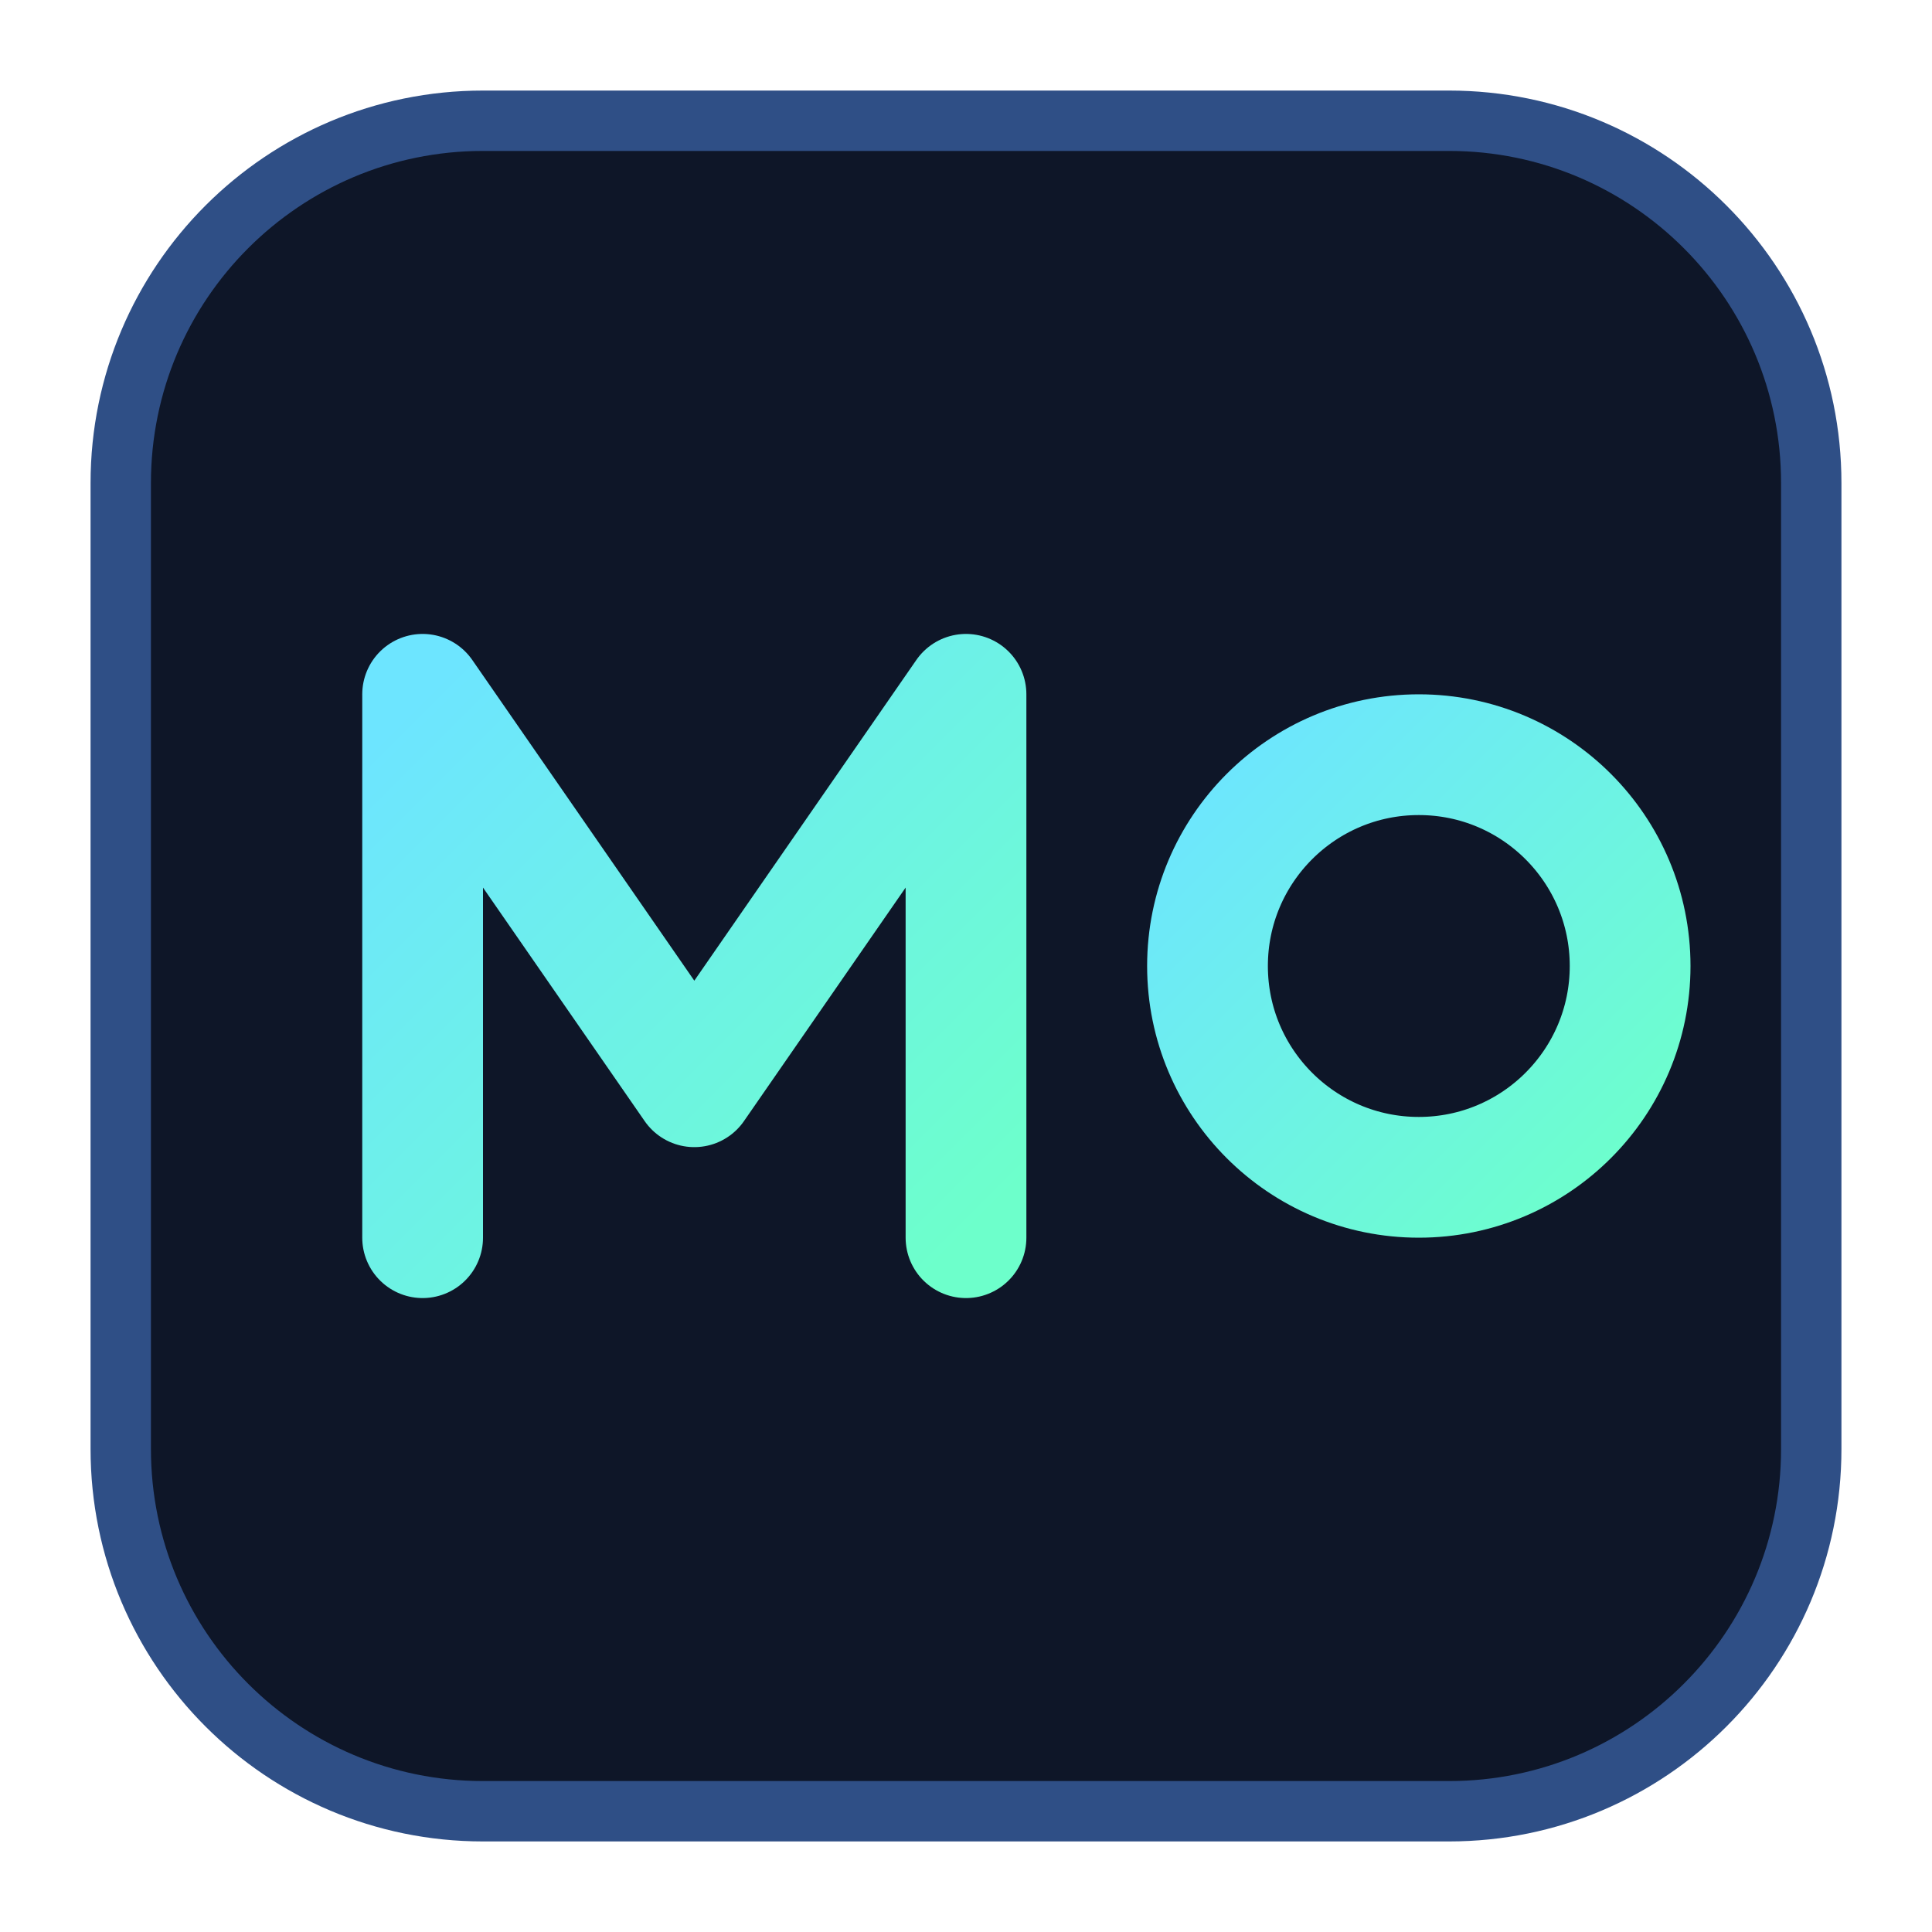
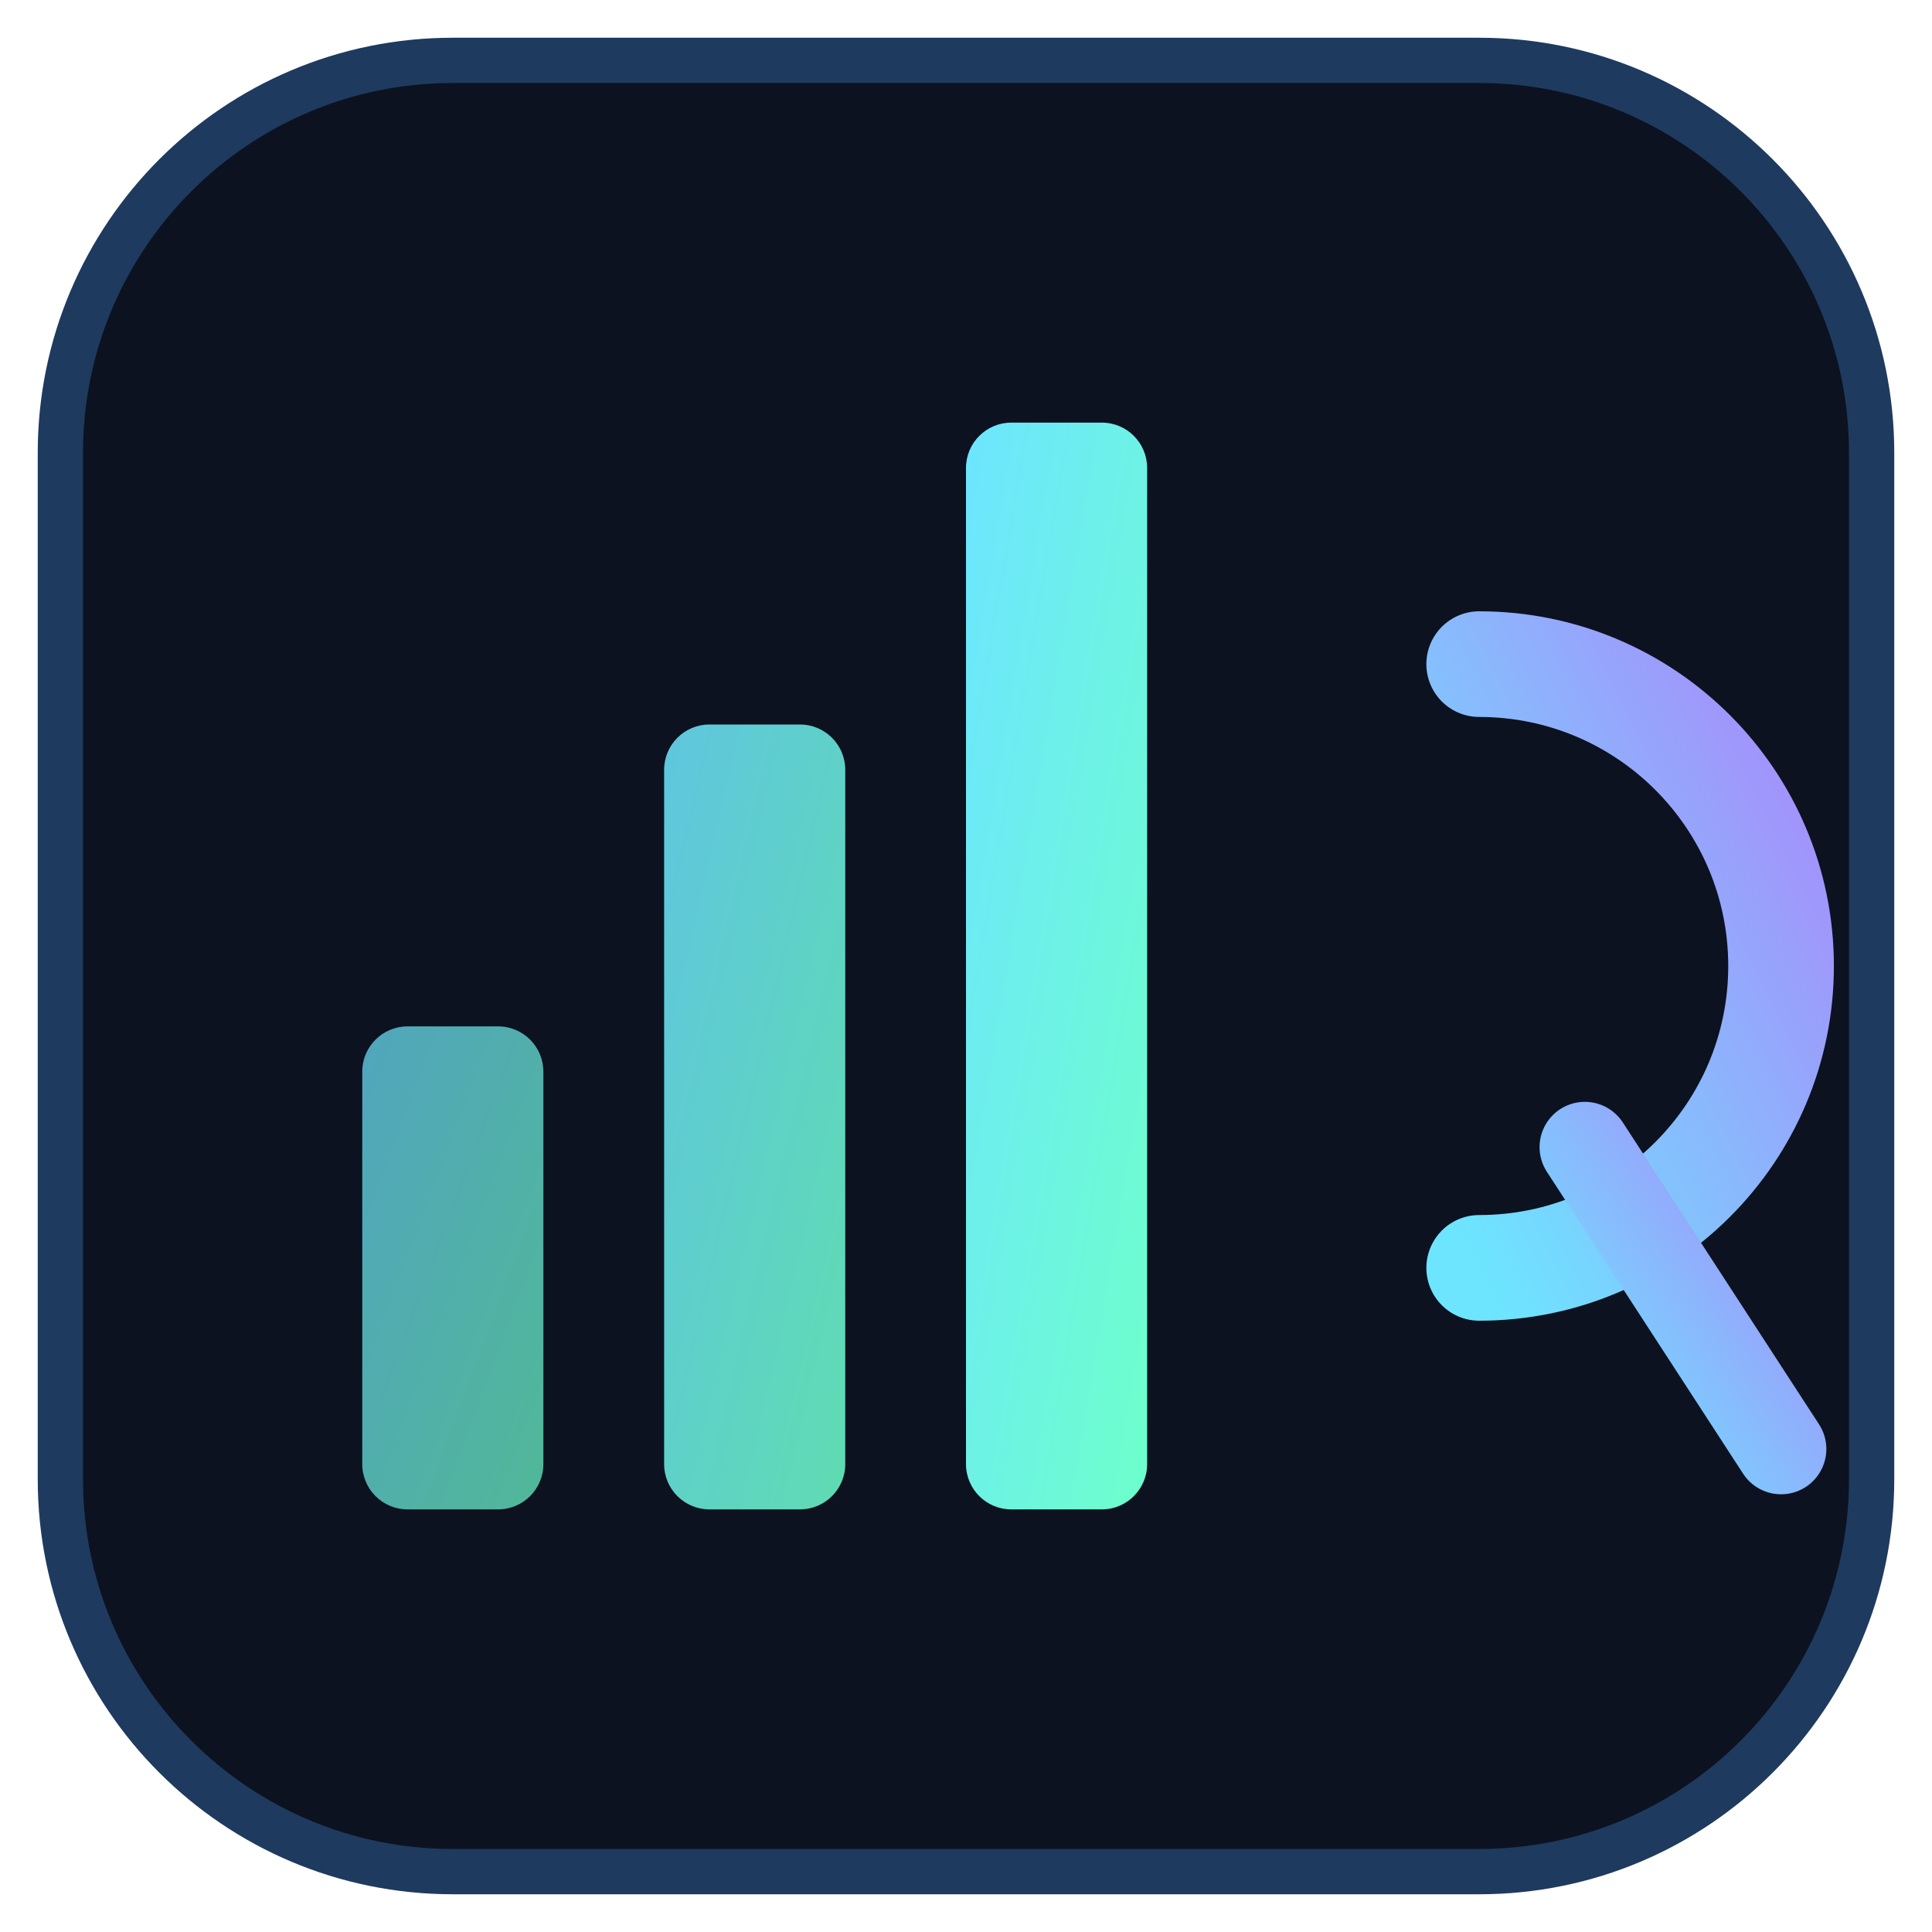
<svg xmlns="http://www.w3.org/2000/svg" viewBox="0 0 128 128" role="img" aria-label="OpenQuant icon">
  <defs>
    <linearGradient id="g1" x1="0" x2="1" y1="0" y2="1">
      <stop offset="0%" stop-color="#6de5ff" />
      <stop offset="100%" stop-color="#6dffcb" />
    </linearGradient>
+     <linearGradient id="g2" x1="0" x2="1" y1="1" y2="0">
+       <stop offset="0%" stop-color="#6de5ff" />
+       <stop offset="100%" stop-color="#a78bfa" />
+     </linearGradient>
  </defs>
-   <rect x="8" y="8" width="112" height="112" rx="24" fill="#0e1628" stroke="#2f4f86" stroke-width="4" />
-   <path d="M28 82V46l18 26 18-26v36" fill="none" stroke="url(#g1)" stroke-width="8" stroke-linecap="round" stroke-linejoin="round" />
-   <circle cx="94" cy="64" r="14" fill="none" stroke="url(#g1)" stroke-width="8" />
+   <rect x="4" y="4" width="120" height="120" rx="26" fill="#0c1220" stroke="#1e3a5f" stroke-width="3" />
+   <rect x="24" y="68" width="12" height="32" rx="3" fill="url(#g1)" opacity="0.7" />
+   <rect x="44" y="48" width="12" height="52" rx="3" fill="url(#g1)" opacity="0.85" />
+   <rect x="64" y="28" width="12" height="72" rx="3" fill="url(#g1)" />
+   <path d="M 98 44 A 20 20 0 1 1 98 84" fill="none" stroke="url(#g2)" stroke-width="7" stroke-linecap="round" />
+   <line x1="105" y1="76" x2="118" y2="96" stroke="url(#g2)" stroke-width="6" stroke-linecap="round" />
</svg>
